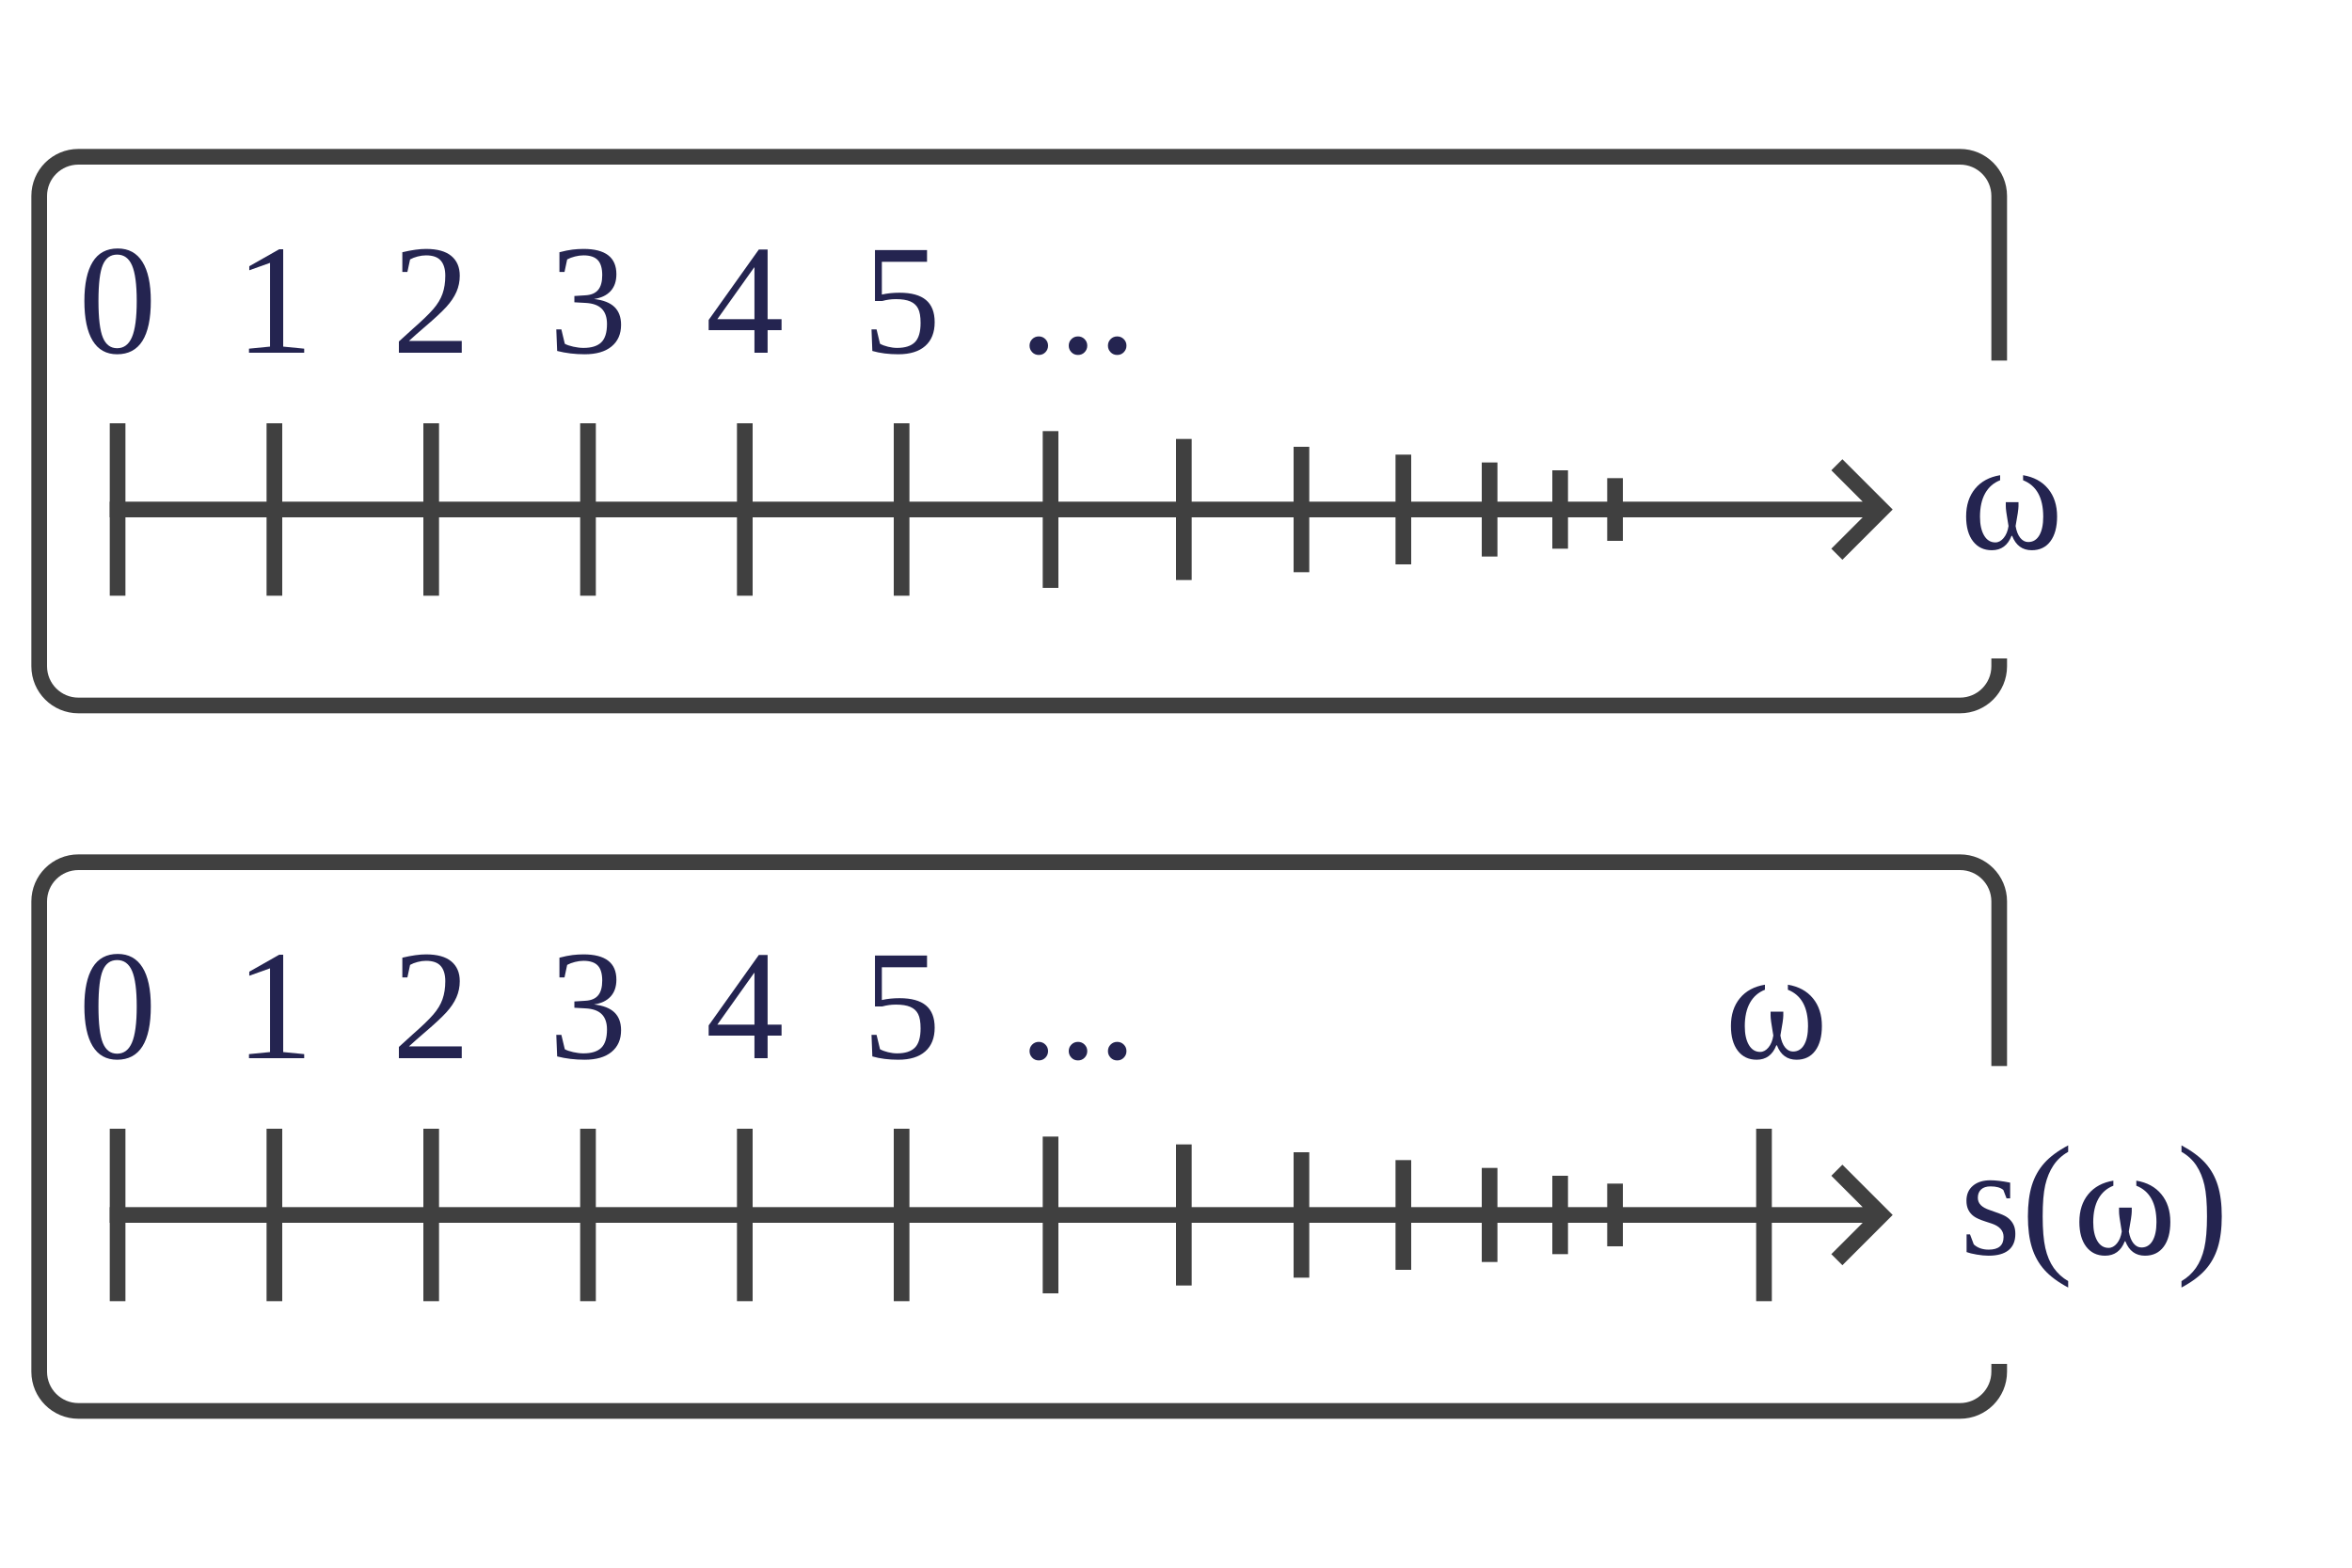
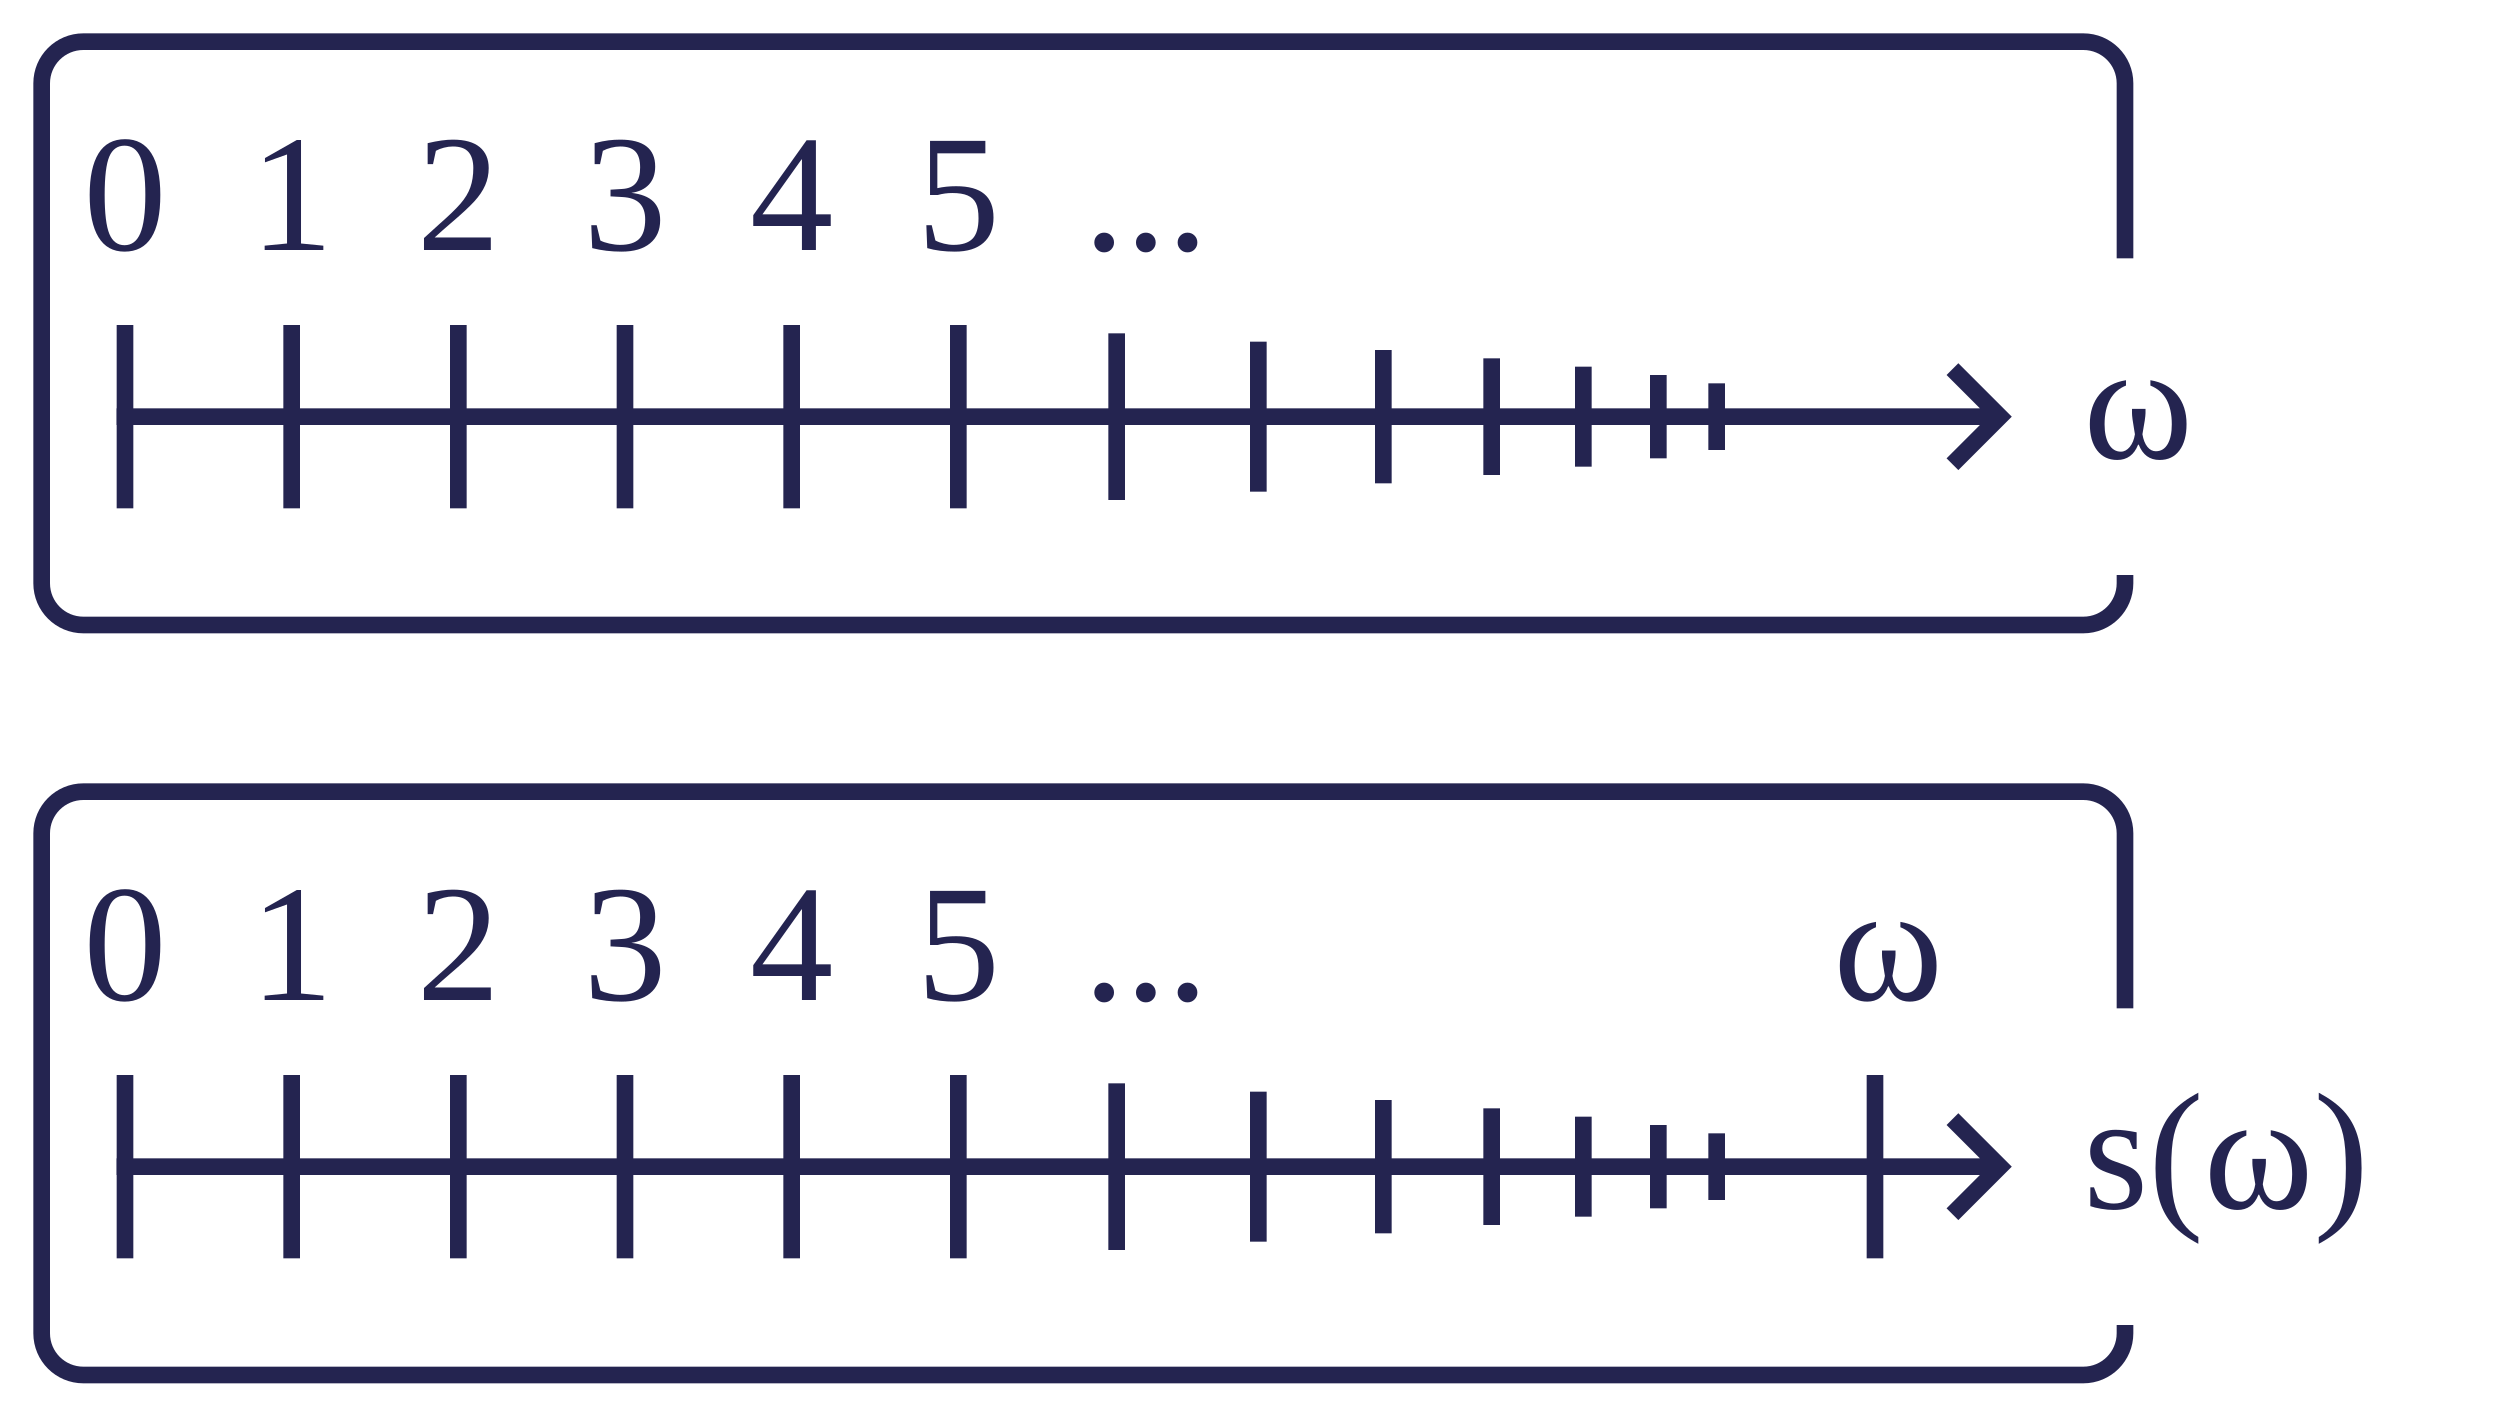
- <svg xmlns="http://www.w3.org/2000/svg" version="1.1" id="omega-ladder" viewBox="0 0 1500 1000">
+ <svg xmlns="http://www.w3.org/2000/svg" version="1.1" id="omega-ladder" viewBox="0 75 1500 850">
  <style>
  .number {
    font-size: 100px;
    fill: #242450;
  }
  path {
    stroke-width: 10px;
-     stroke: #404040;
+     stroke: #242450;
    fill: none;
    stroke-linecap: square;
    stroke-linejoin: bevel;
  }
  </style>
  <g>
    <text class="number" x="50" y="675">0</text>
    <text class="number" x="150" y="675">1</text>
    <text class="number" x="250" y="675">2</text>
    <text class="number" x="350" y="675">3</text>
    <text class="number" x="450" y="675">4</text>
    <text class="number" x="550" y="675">5</text>
    <text class="number" x="650" y="675">...</text>
    <text class="number" x="1100" y="675">ω</text>
  </g>
  <g>
    <path d="         M 75 725 l 0 100         m 100 -100 l 0 100         m 100 -100 l 0 100         m 100 -100 l 0 100         m 100 -100 l 0 100         m 100 -100 l 0 100          m 95 -95 l 0 90         m 85 -85 l 0 80         m 75 -75 l 0 70         m 65 -65 l 0 60         m 55 -55 l 0 50         m 45 -45 l 0 40         m 35 -35 l 0 30       " />
    <path d="         M 1125 725 l 0 100       " />
    <path d="         M 75 775 l 1125 0         l -25 -25 m 0 50 l 25 -25       " />
  </g>
  <g>
    <path d="         M 1275 875         a 25 25 0 0 1 -25 25         l -1200 0         a 25 25 0 0 1 -25 -25         l 0 -300         a 25 25 0 0 1 25 -25         l 1200 0         a 25 25 0 0 1 25 25         l 0 100       " />
    <text class="number" x="1250" y="800">s(ω)</text>
  </g>
  <g>
    <text class="number" x="50" y="225">0</text>
    <text class="number" x="150" y="225">1</text>
    <text class="number" x="250" y="225">2</text>
    <text class="number" x="350" y="225">3</text>
    <text class="number" x="450" y="225">4</text>
    <text class="number" x="550" y="225">5</text>
    <text class="number" x="650" y="225">...</text>
  </g>
  <g>
    <path d="         M 75 275 l 0 100         m 100 -100 l 0 100         m 100 -100 l 0 100         m 100 -100 l 0 100         m 100 -100 l 0 100         m 100 -100 l 0 100          m 95 -95 l 0 90         m 85 -85 l 0 80         m 75 -75 l 0 70         m 65 -65 l 0 60         m 55 -55 l 0 50         m 45 -45 l 0 40         m 35 -35 l 0 30       " />
    <path d="         M 75 325 l 1125 0         l -25 -25 m 0 50 l 25 -25       " />
  </g>
  <g>
    <path d="         M 1275 425         a 25 25 0 0 1 -25 25         l -1200 0         a 25 25 0 0 1 -25 -25         l 0 -300         a 25 25 0 0 1 25 -25         l 1200 0         a 25 25 0 0 1 25 25         l 0 100       " />
    <text class="number" x="1250" y="350">ω</text>
  </g>
</svg>
